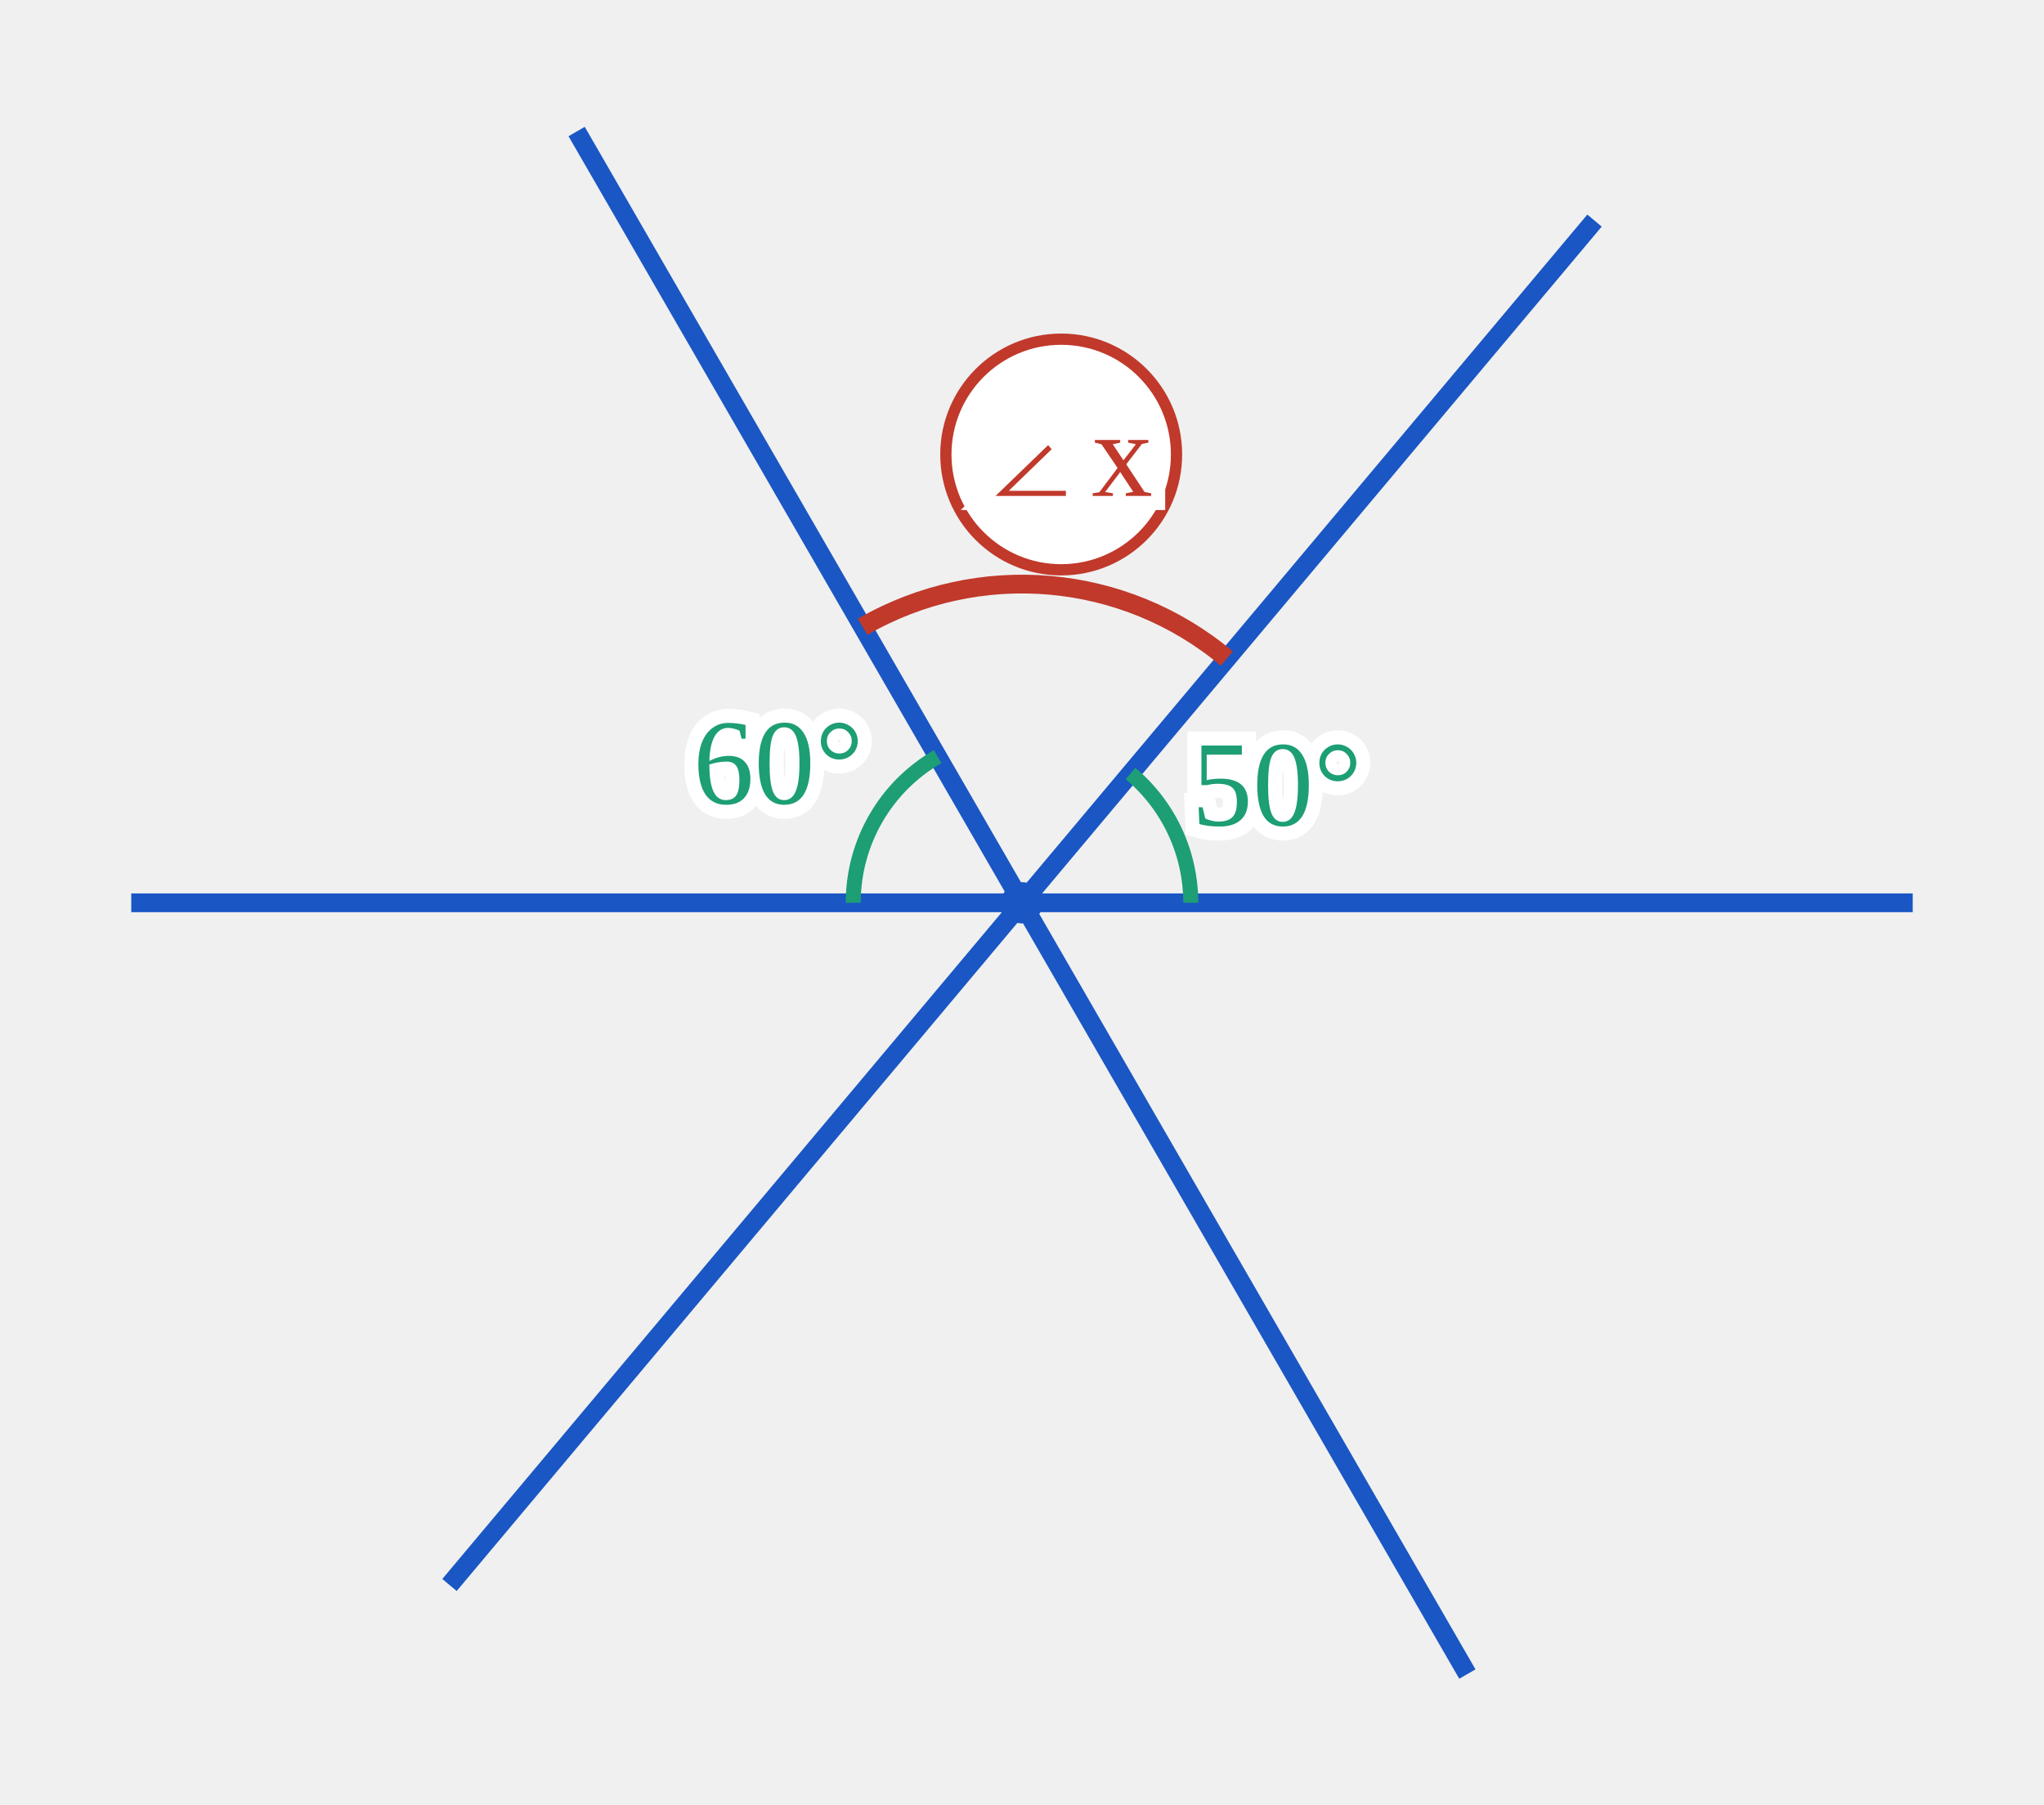
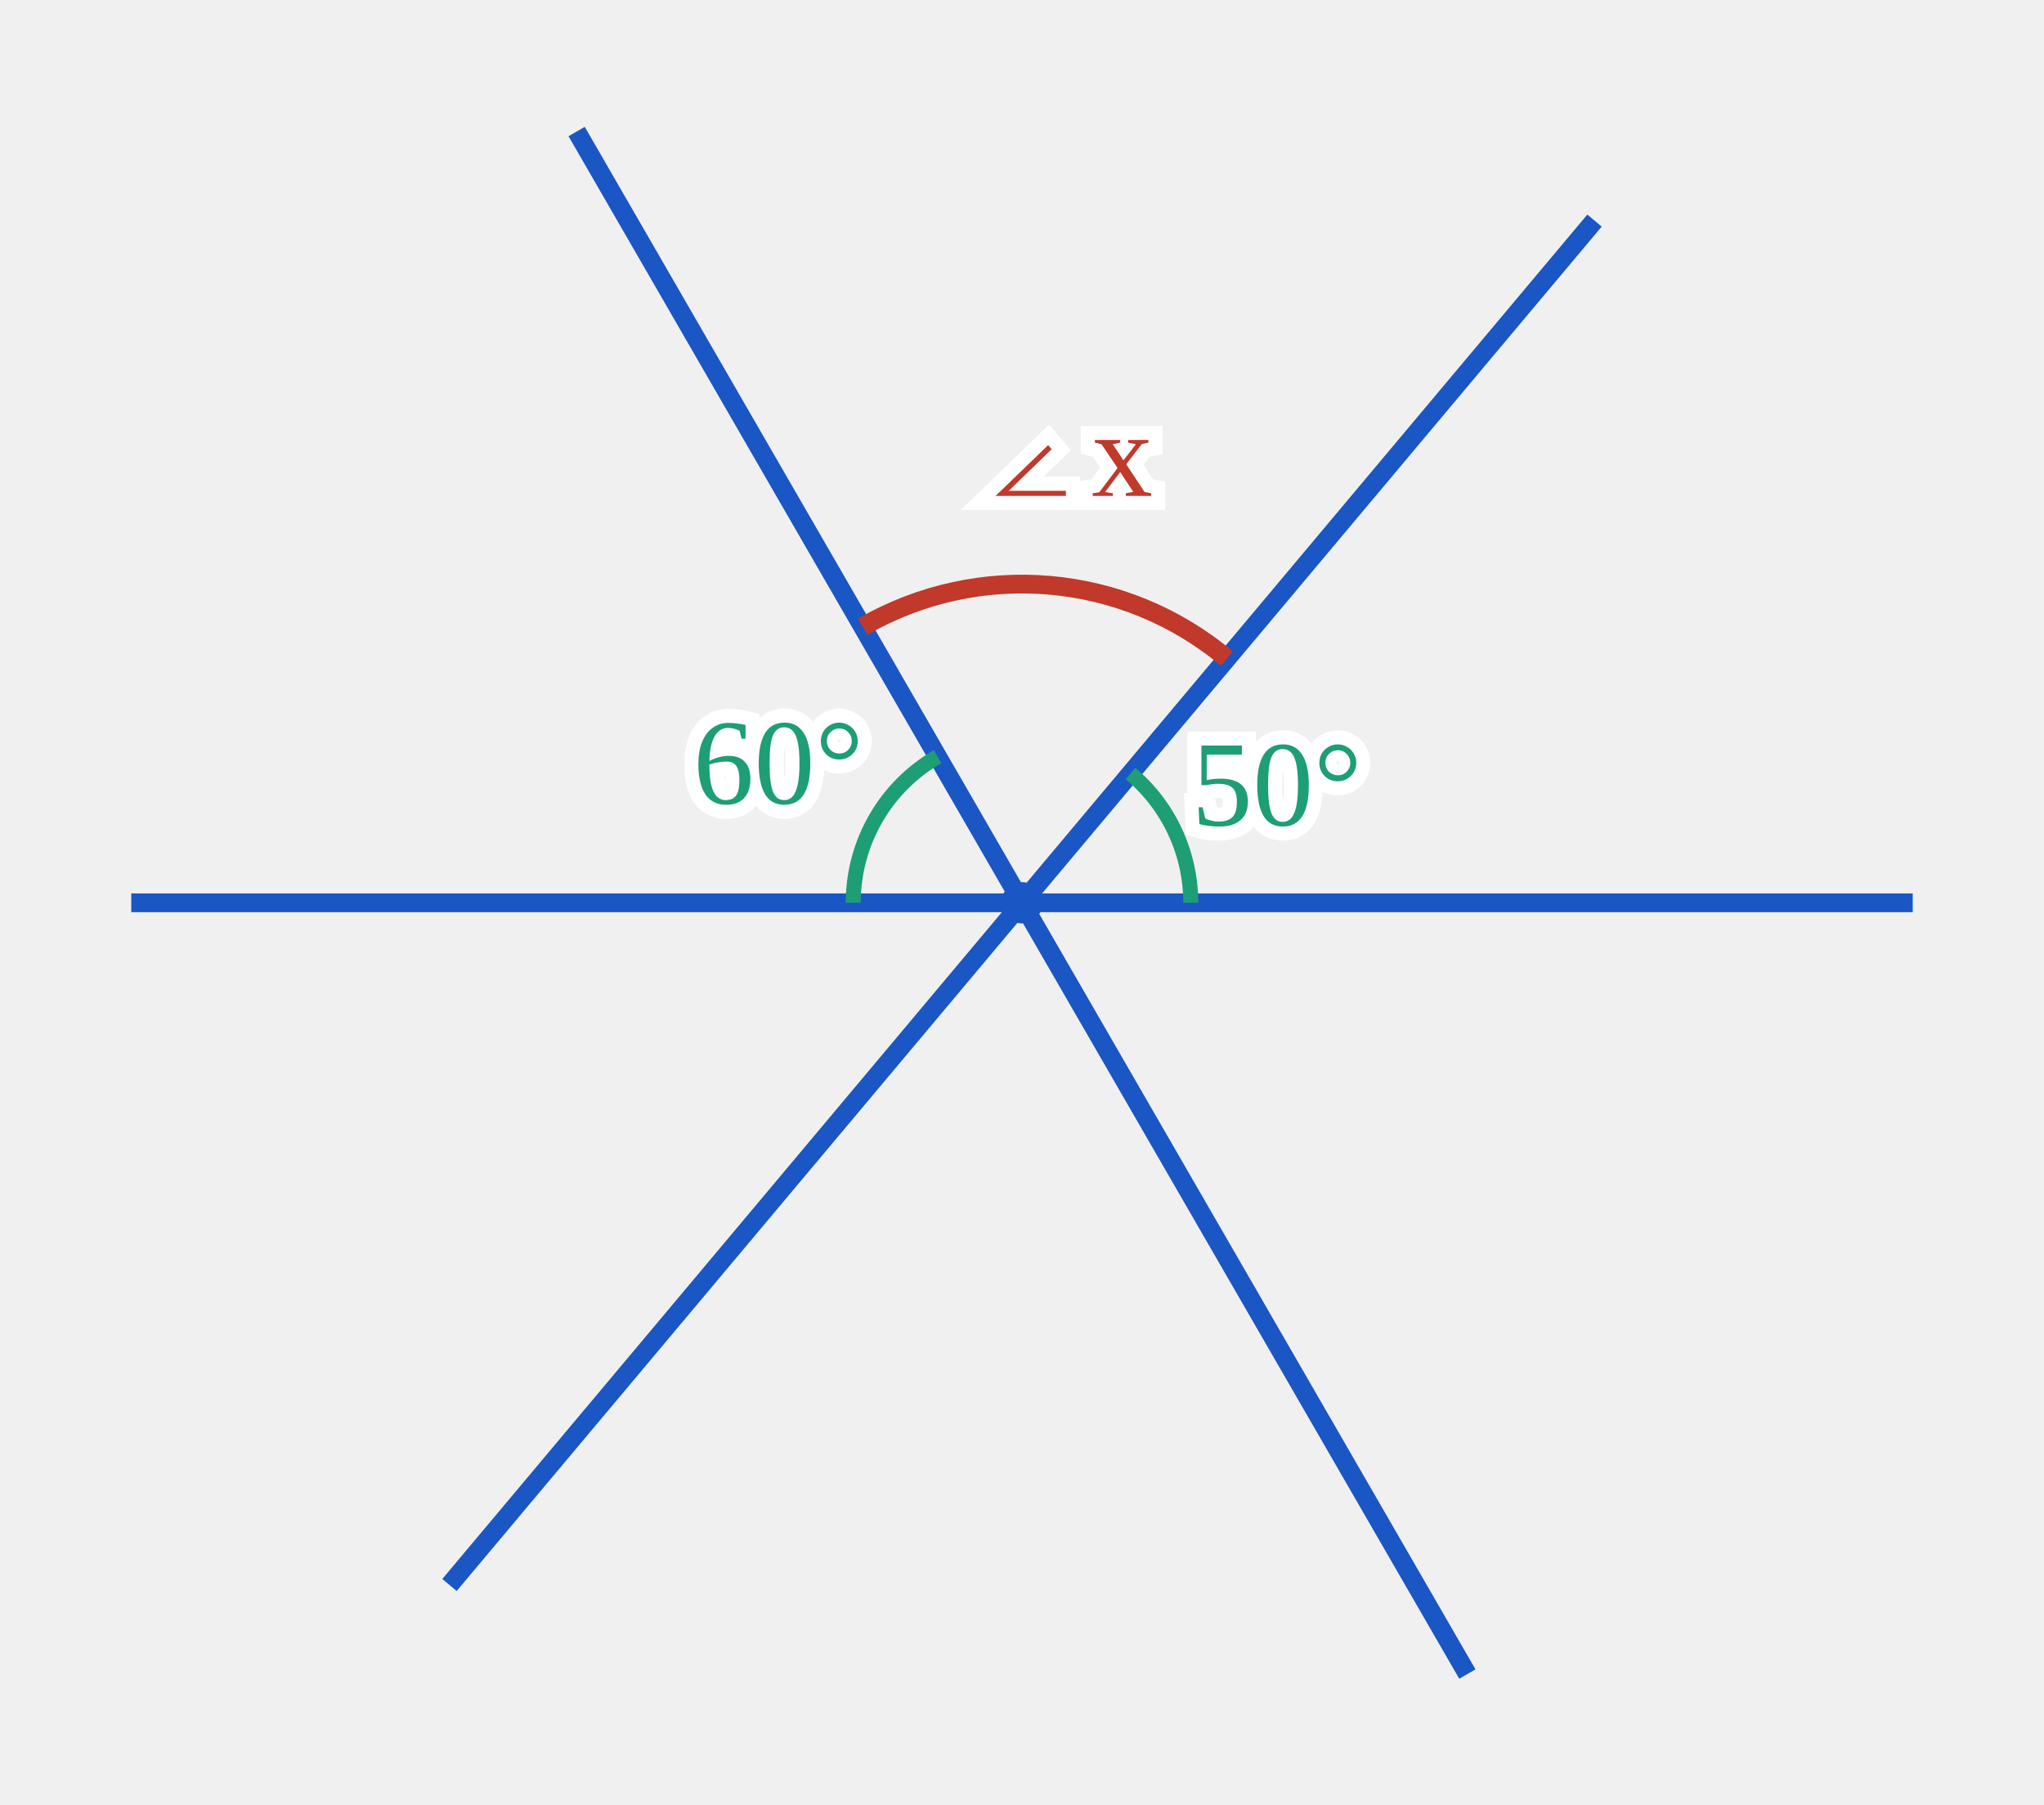
<svg xmlns="http://www.w3.org/2000/svg" viewBox="-109.0 -96.3 218.0 192.5" width="218.0" height="192.5" preserveAspectRatio="xMidYMid meet" role="img">
  <line x1="0.00" y1="0.00" x2="95.00" y2="0.00" stroke="#1a56c4" stroke-width="2" />
  <line x1="0.00" y1="0.00" x2="61.06" y2="-72.77" stroke="#1a56c4" stroke-width="2" />
  <line x1="0.00" y1="0.00" x2="-47.50" y2="-82.27" stroke="#1a56c4" stroke-width="2" />
  <line x1="0.00" y1="0.00" x2="-95.00" y2="-0.00" stroke="#1a56c4" stroke-width="2" />
  <line x1="0.00" y1="0.00" x2="-61.06" y2="72.77" stroke="#1a56c4" stroke-width="2" />
  <line x1="0.00" y1="0.00" x2="47.50" y2="82.27" stroke="#1a56c4" stroke-width="2" />
  <circle cx="0.00" cy="0.00" r="2.2" fill="#1a56c4" />
  <path d="M 18.00 0.00 A 18 18 0 0 0 11.57 -13.79" fill="none" stroke="#1D9E75" stroke-width="1.6" />
  <path d="M 21.85 -26.05 A 34 34 0 0 0 -17.00 -29.44" fill="none" stroke="#C0392B" stroke-width="2" />
  <path d="M -9.00 -15.59 A 18 18 0 0 0 -18.00 -0.00" fill="none" stroke="#1D9E75" stroke-width="1.6" />
  <text x="27.19" y="-8.26" text-anchor="middle" font-size="13" paint-order="stroke" stroke="#fff" stroke-width="3" fill="#1D9E75">50°</text>
-   <circle cx="4.18" cy="-47.82" r="12.3" fill="#fff" stroke="#C0392B" stroke-width="1.2" />
  <text x="4.18" y="-43.40" text-anchor="middle" font-size="13" paint-order="stroke" stroke="#fff" stroke-width="3" fill="#C0392B">∠x</text>
  <text x="-25.98" y="-10.58" text-anchor="middle" font-size="13" paint-order="stroke" stroke="#fff" stroke-width="3" fill="#1D9E75">60°</text>
</svg>
